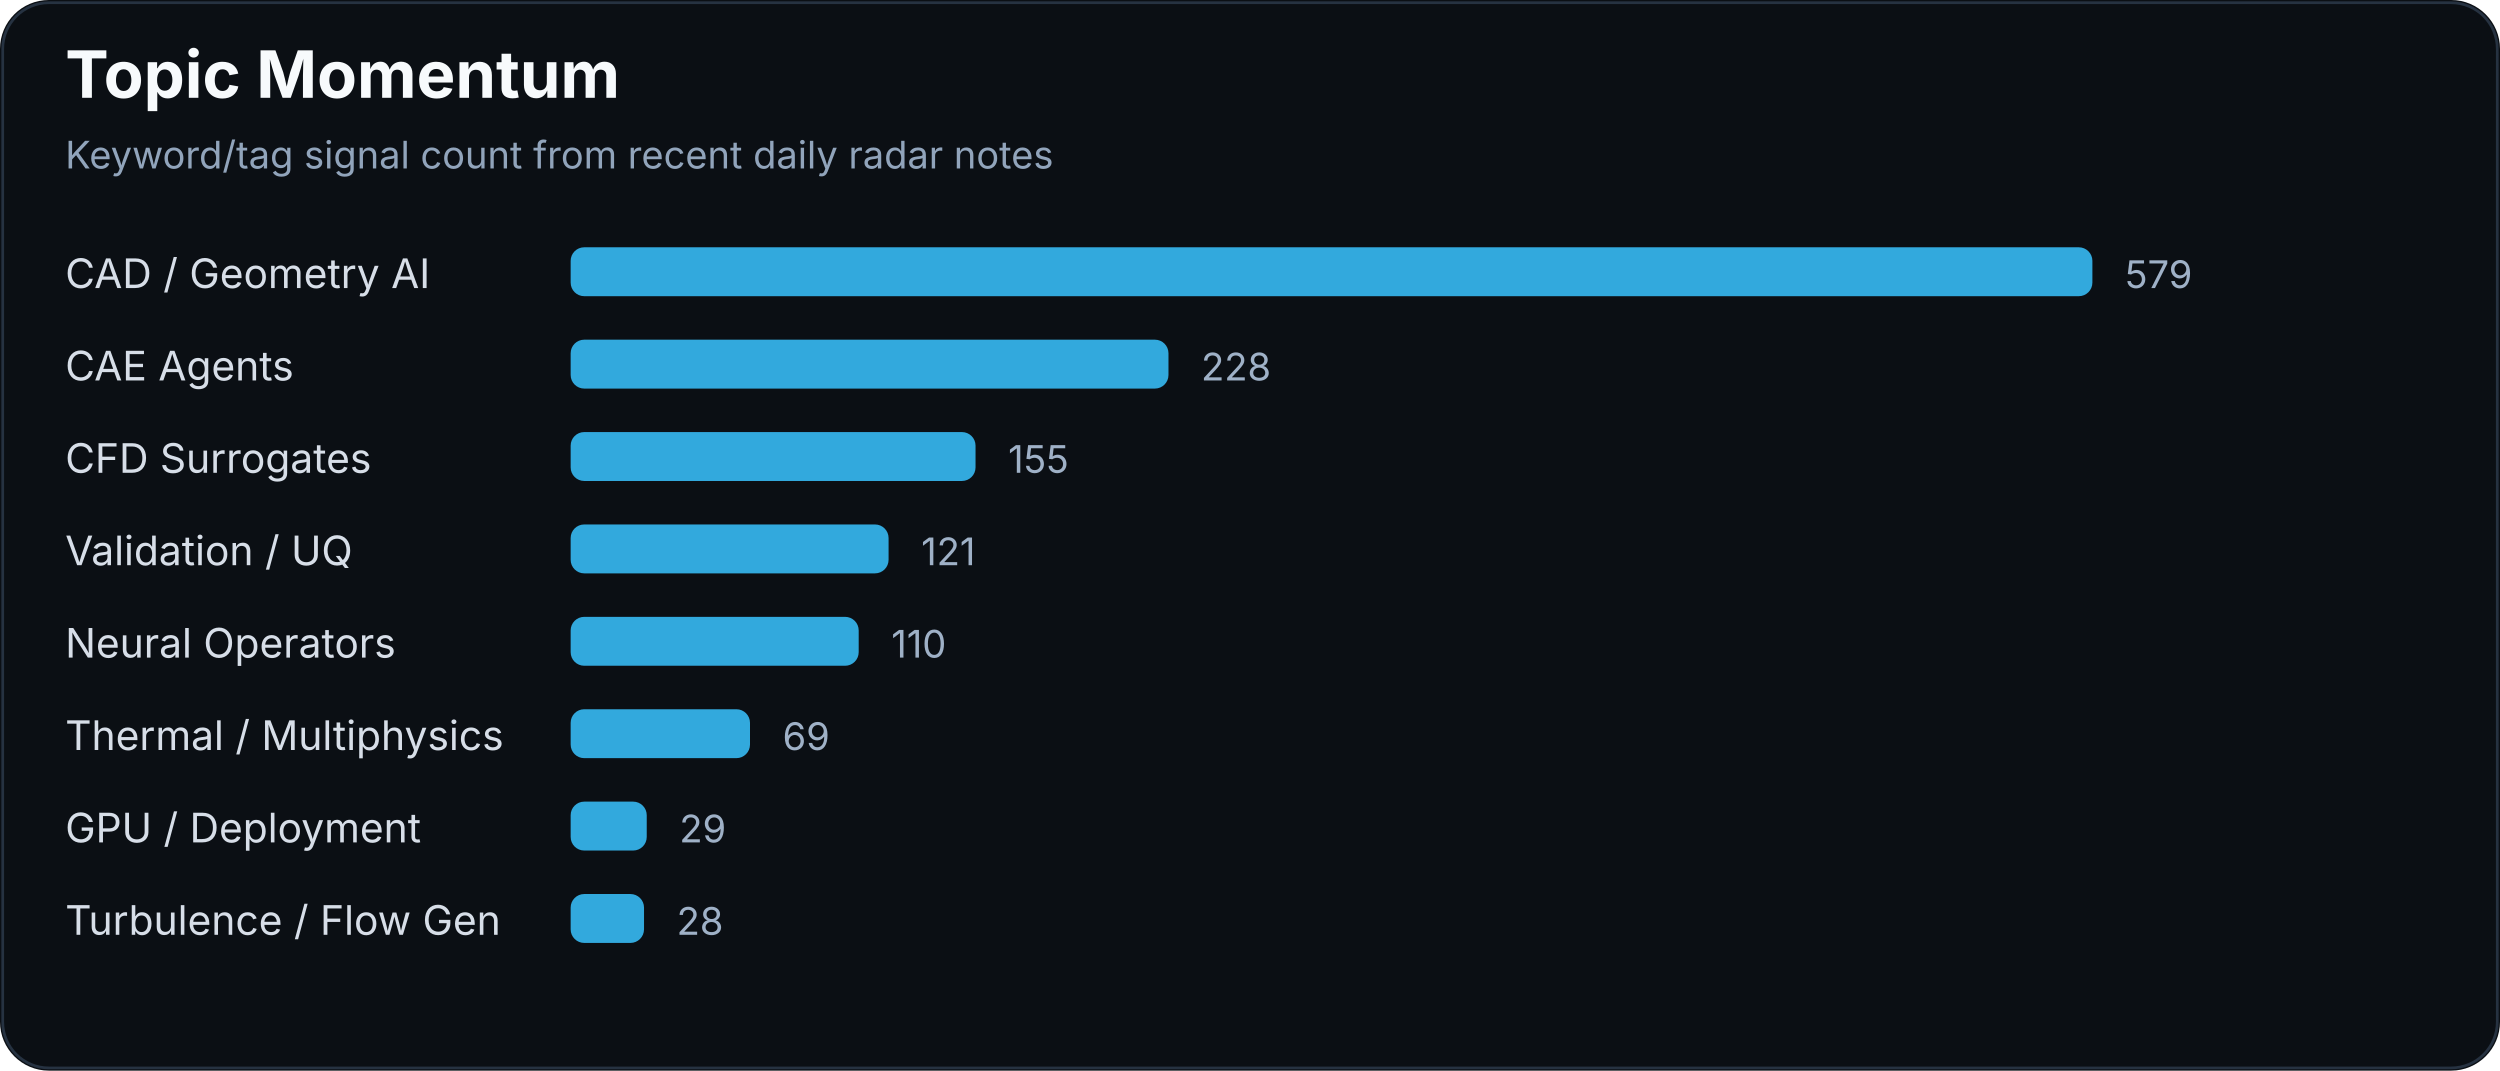
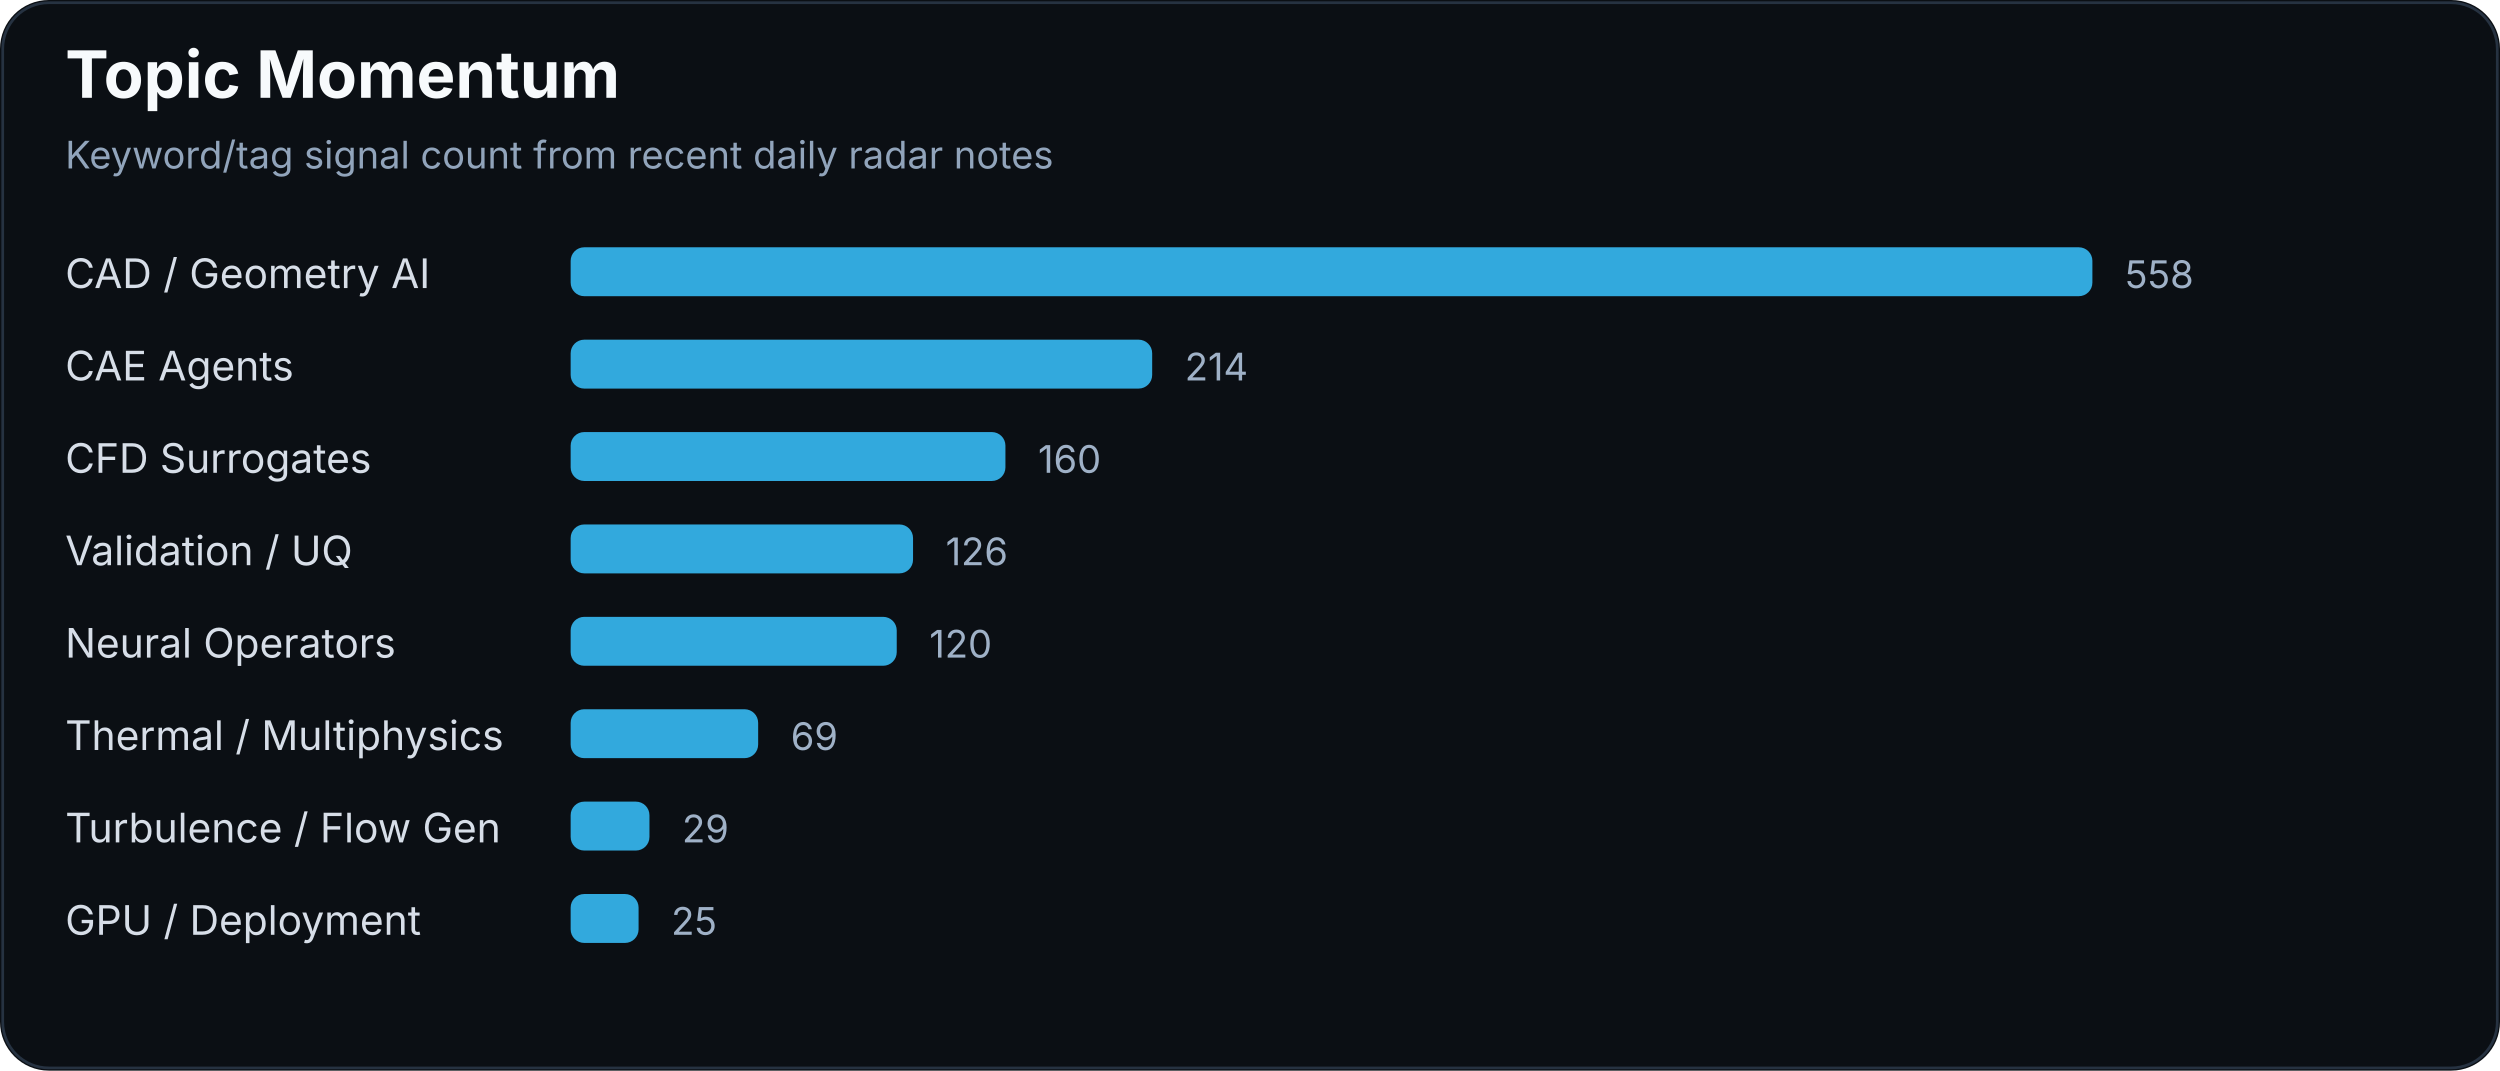
<svg xmlns="http://www.w3.org/2000/svg" width="920" height="394" viewBox="0 0 920 394">
  <rect width="100%" height="100%" rx="18" fill="#0b0f14" />
  <rect x="1" y="1" width="918" height="392" rx="17" fill="none" stroke="#263241" />
  <text x="24" y="36" font-size="24" font-family="Inter, ui-sans-serif, system-ui, -apple-system, Segoe UI, sans-serif" font-weight="700" fill="#f7fafc">Topic Momentum</text>
  <text x="24" y="62" font-size="14" font-family="Inter, ui-sans-serif, system-ui, -apple-system, Segoe UI, sans-serif" fill="#91a4bb">Keyword/tag signal count from recent daily radar notes</text>
  <g font-family="Inter, ui-sans-serif, system-ui, -apple-system, Segoe UI, sans-serif">
    <text x="24" y="106" font-size="15" fill="#d7dee8">CAD / Geometry AI</text>
    <rect x="210" y="91" width="560" height="18" rx="5" fill="#38bdf8" opacity="0.88" />
-     <text x="782" y="106" font-size="14" fill="#9fb1c7">579</text>
+     <text x="782" y="106" font-size="14" fill="#9fb1c7">558</text>
    <text x="24" y="140" font-size="15" fill="#d7dee8">CAE Agents</text>
-     <rect x="210" y="125" width="220" height="18" rx="5" fill="#38bdf8" opacity="0.88" />
-     <text x="442" y="140" font-size="14" fill="#9fb1c7">228</text>
+     <rect x="210" y="125" width="214" height="18" rx="5" fill="#38bdf8" opacity="0.88" />
+     <text x="436" y="140" font-size="14" fill="#9fb1c7">214</text>
    <text x="24" y="174" font-size="15" fill="#d7dee8">CFD Surrogates</text>
-     <rect x="210" y="159" width="149" height="18" rx="5" fill="#38bdf8" opacity="0.88" />
-     <text x="371" y="174" font-size="14" fill="#9fb1c7">155</text>
+     <rect x="210" y="159" width="160" height="18" rx="5" fill="#38bdf8" opacity="0.88" />
+     <text x="382" y="174" font-size="14" fill="#9fb1c7">160</text>
    <text x="24" y="208" font-size="15" fill="#d7dee8">Validation / UQ</text>
-     <rect x="210" y="193" width="117" height="18" rx="5" fill="#38bdf8" opacity="0.88" />
-     <text x="339" y="208" font-size="14" fill="#9fb1c7">121</text>
+     <rect x="210" y="193" width="126" height="18" rx="5" fill="#38bdf8" opacity="0.88" />
+     <text x="348" y="208" font-size="14" fill="#9fb1c7">126</text>
    <text x="24" y="242" font-size="15" fill="#d7dee8">Neural Operators</text>
-     <rect x="210" y="227" width="106" height="18" rx="5" fill="#38bdf8" opacity="0.88" />
-     <text x="328" y="242" font-size="14" fill="#9fb1c7">110</text>
+     <rect x="210" y="227" width="120" height="18" rx="5" fill="#38bdf8" opacity="0.88" />
+     <text x="342" y="242" font-size="14" fill="#9fb1c7">120</text>
    <text x="24" y="276" font-size="15" fill="#d7dee8">Thermal / Multiphysics</text>
-     <rect x="210" y="261" width="66" height="18" rx="5" fill="#38bdf8" opacity="0.88" />
-     <text x="288" y="276" font-size="14" fill="#9fb1c7">69</text>
-     <text x="24" y="310" font-size="15" fill="#d7dee8">GPU / Deployment</text>
-     <rect x="210" y="295" width="28" height="18" rx="5" fill="#38bdf8" opacity="0.88" />
-     <text x="250" y="310" font-size="14" fill="#9fb1c7">29</text>
-     <text x="24" y="344" font-size="15" fill="#d7dee8">Turbulence / Flow Gen</text>
-     <rect x="210" y="329" width="27" height="18" rx="5" fill="#38bdf8" opacity="0.88" />
-     <text x="249" y="344" font-size="14" fill="#9fb1c7">28</text>
+     <rect x="210" y="261" width="69" height="18" rx="5" fill="#38bdf8" opacity="0.88" />
+     <text x="291" y="276" font-size="14" fill="#9fb1c7">69</text>
+     <text x="24" y="310" font-size="15" fill="#d7dee8">Turbulence / Flow Gen</text>
+     <rect x="210" y="295" width="29" height="18" rx="5" fill="#38bdf8" opacity="0.88" />
+     <text x="251" y="310" font-size="14" fill="#9fb1c7">29</text>
+     <text x="24" y="344" font-size="15" fill="#d7dee8">GPU / Deployment</text>
+     <rect x="210" y="329" width="25" height="18" rx="5" fill="#38bdf8" opacity="0.88" />
+     <text x="247" y="344" font-size="14" fill="#9fb1c7">25</text>
  </g>
</svg>
